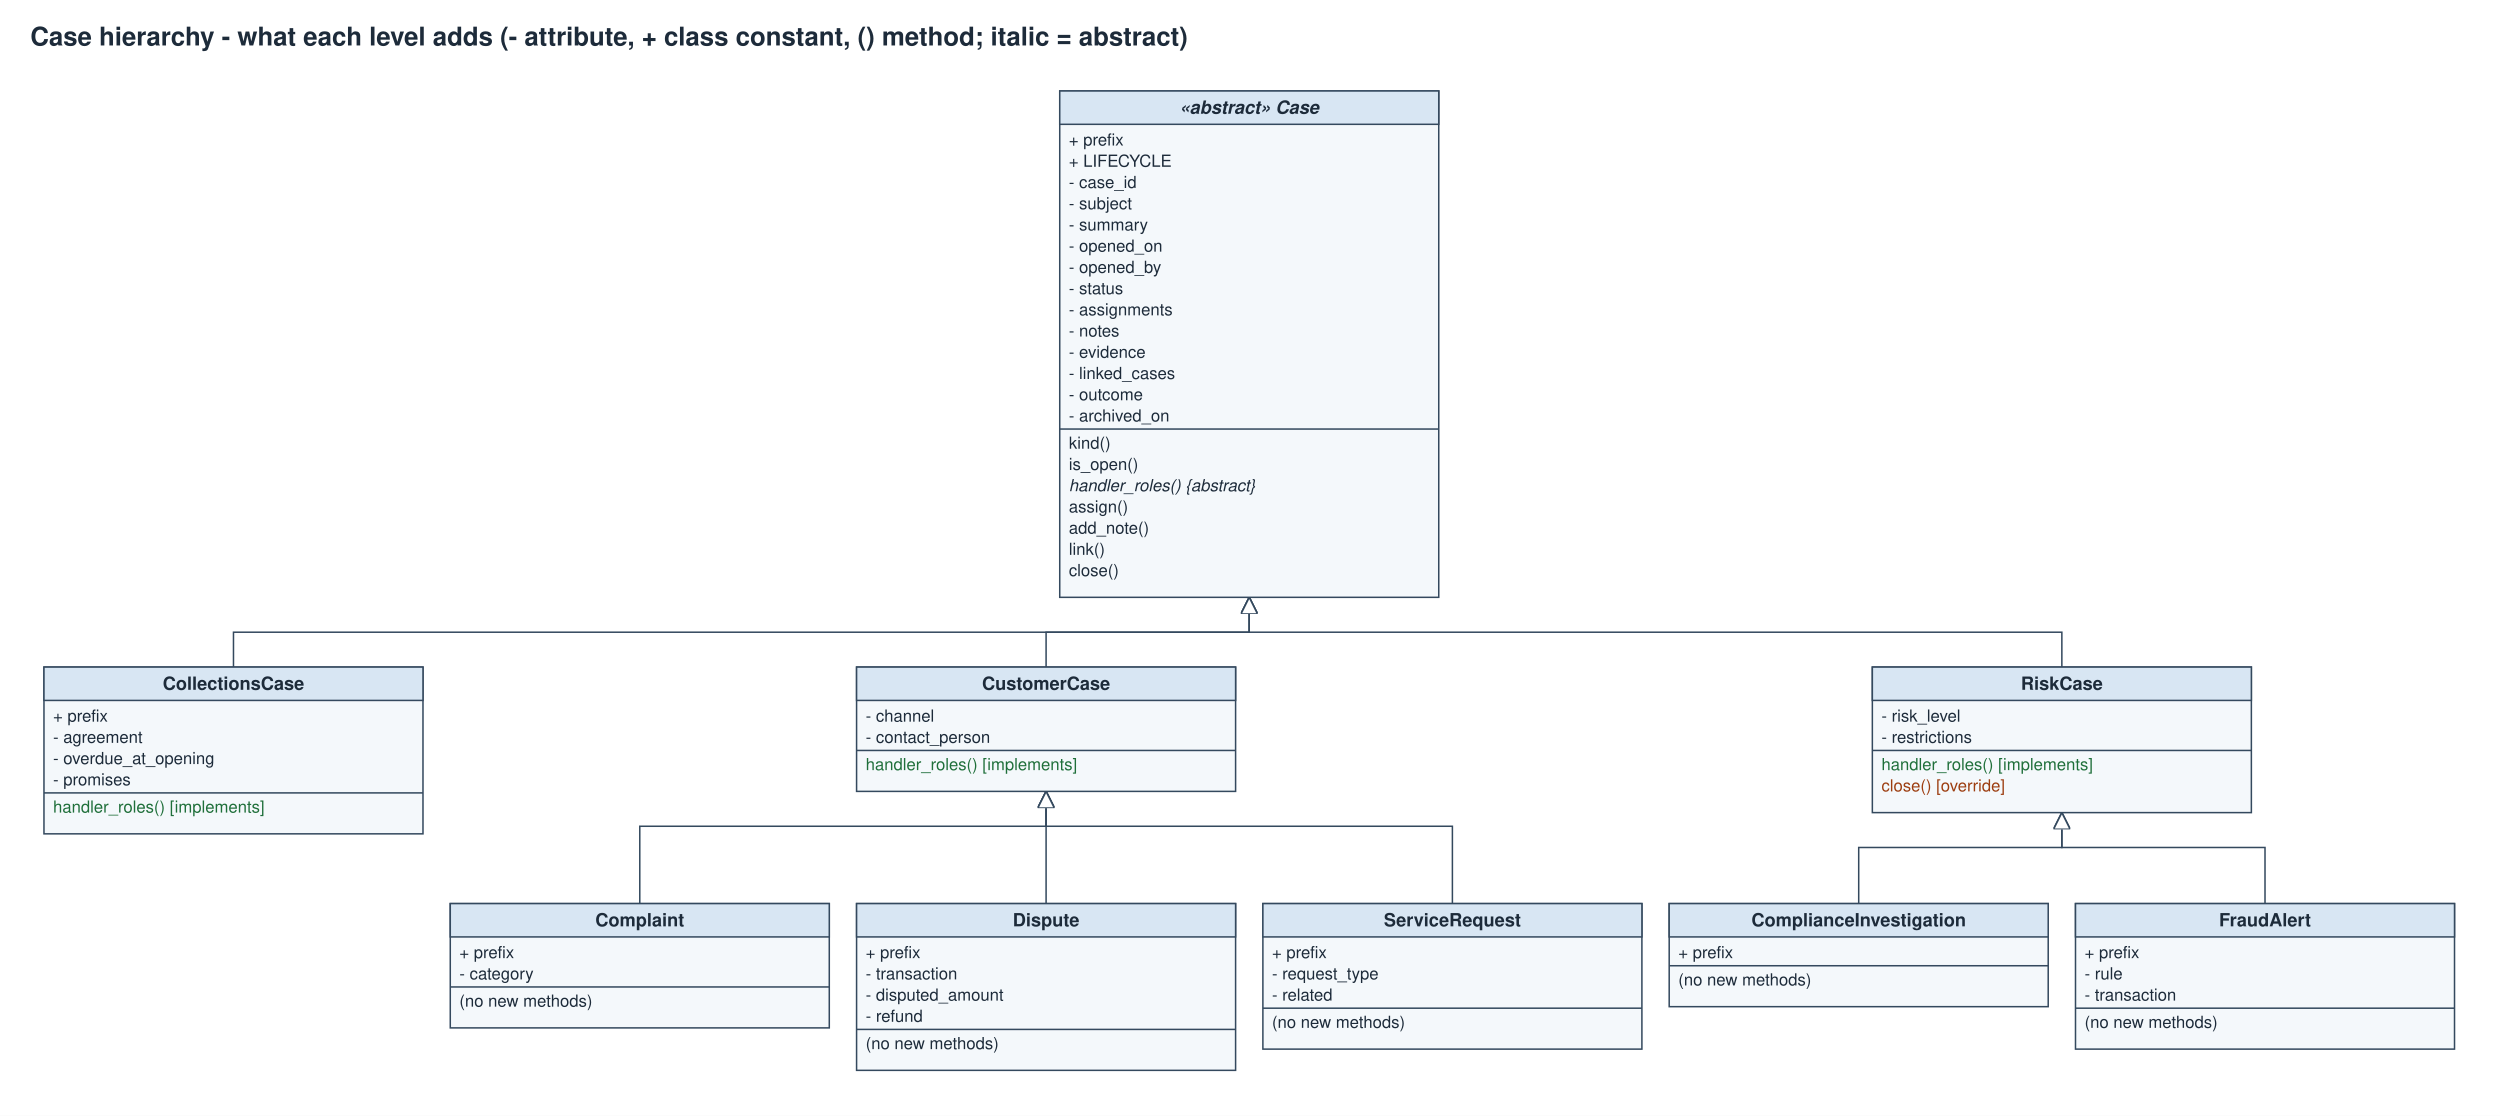
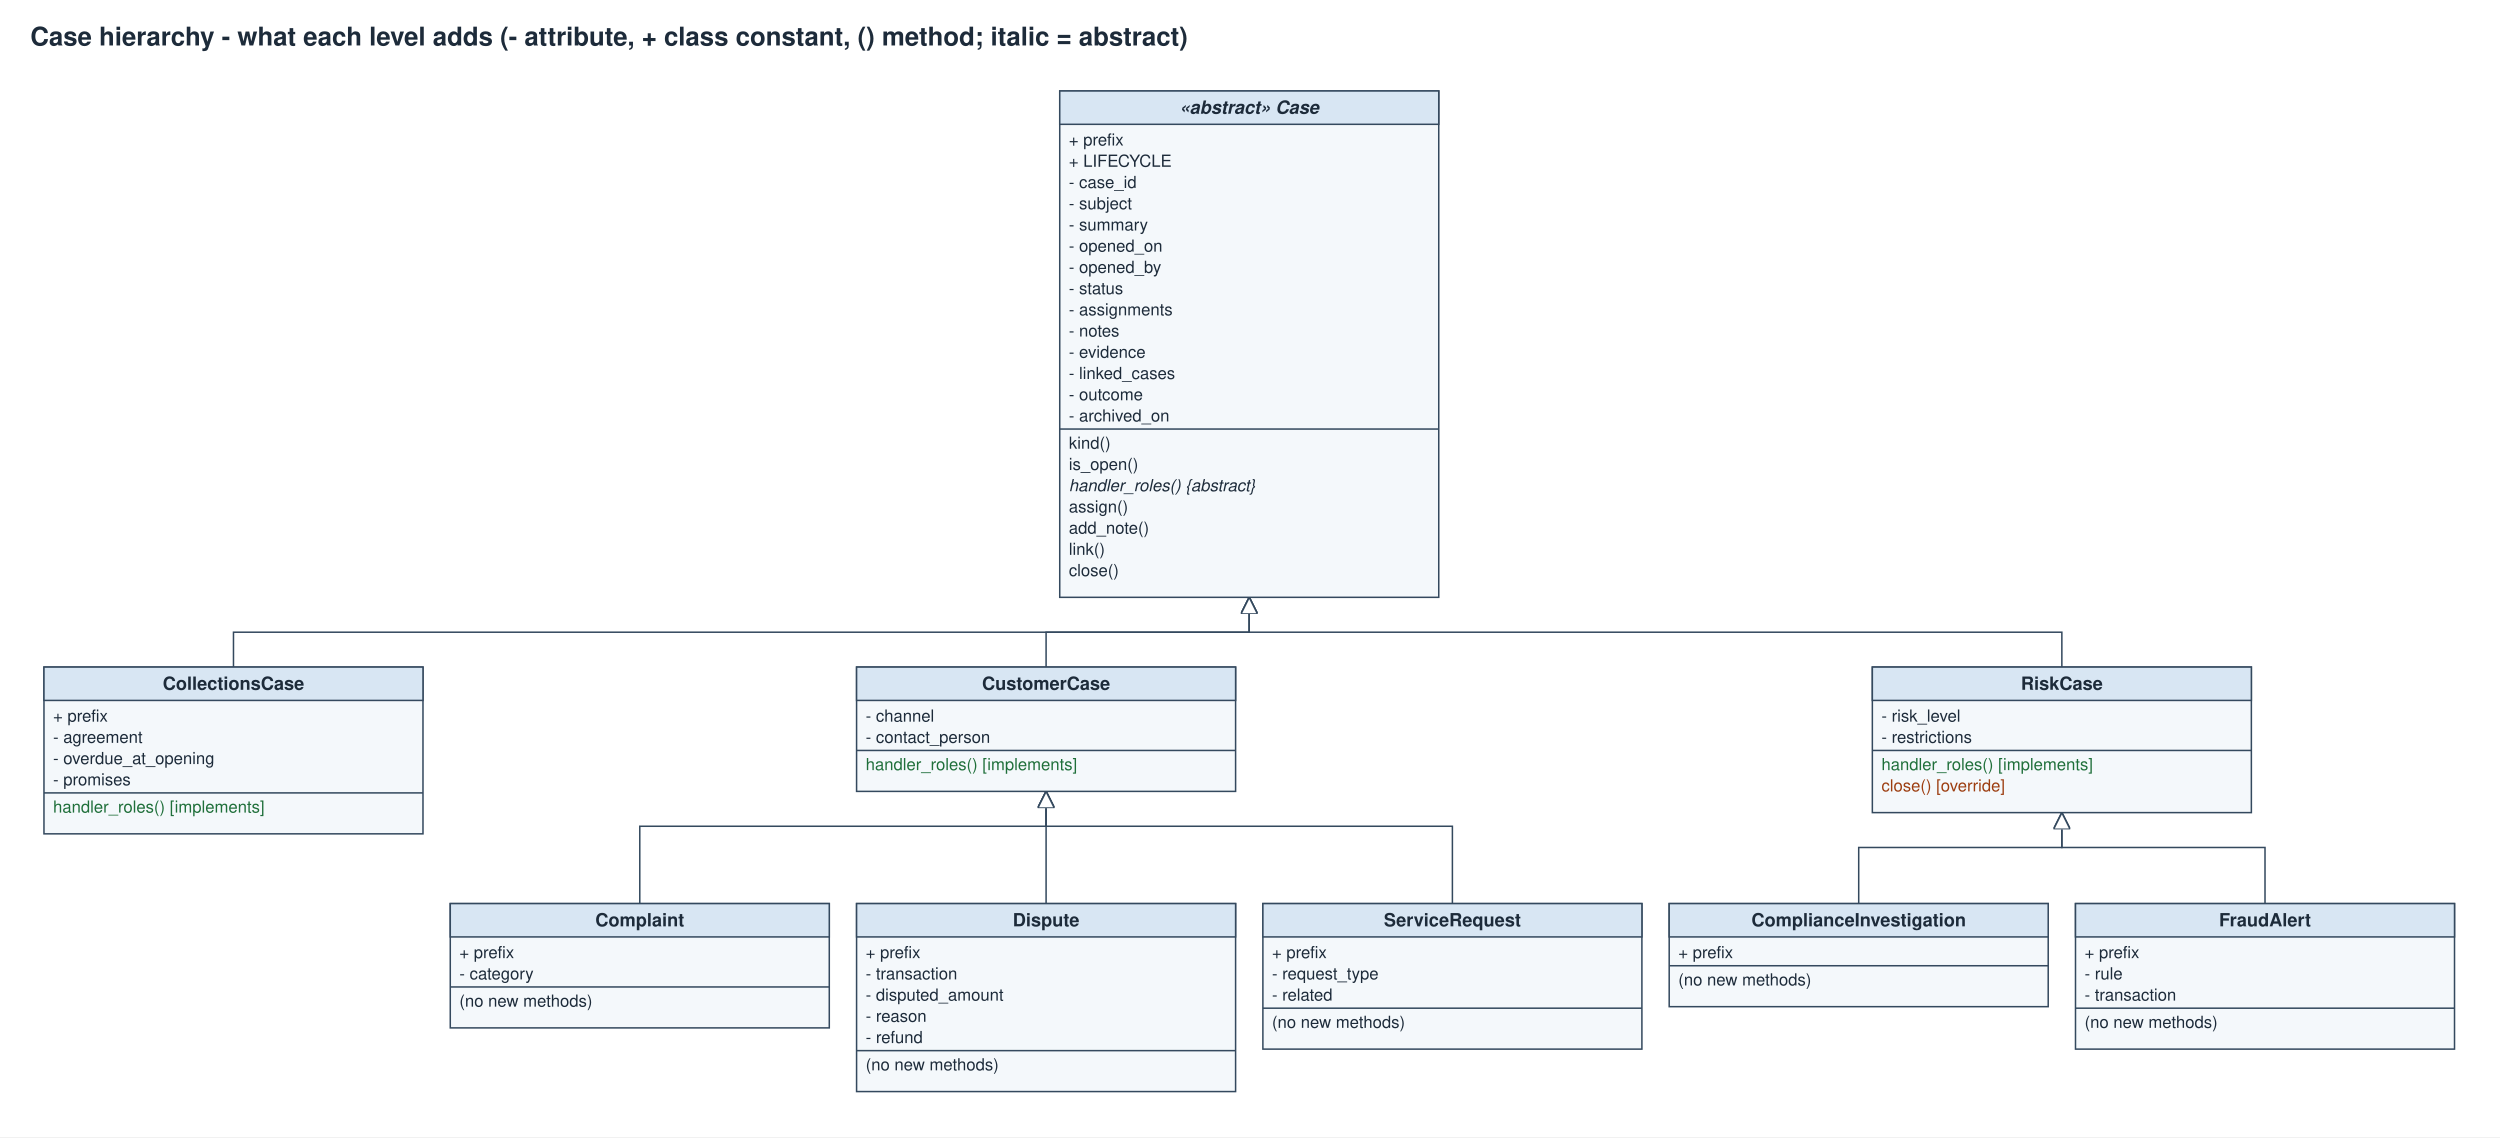
- <svg xmlns="http://www.w3.org/2000/svg" width="1649" height="736" font-family="Helvetica, Arial, sans-serif" font-size="11">
+ <svg xmlns="http://www.w3.org/2000/svg" width="1649" height="750" font-family="Helvetica, Arial, sans-serif" font-size="11">
  <rect width="100%" height="100%" fill="#ffffff" />
  <defs>
    <marker id="tri" viewBox="0 0 10 10" refX="10" refY="5" markerWidth="11" markerHeight="11" orient="auto">
      <path d="M0,0 L10,5 L0,10 z" fill="#ffffff" stroke="#34495e" />
    </marker>
  </defs>
  <text x="20" y="30" font-size="17" font-weight="bold" fill="#1d2b3a">Case hierarchy - what each level adds (- attribute, + class constant, () method; italic = abstract)</text>
  <polyline points="154,440 154,417 824,417 824,394" fill="none" stroke="#34495e" marker-end="url(#tri)" />
  <polyline points="690,440 690,417 824,417 824,394" fill="none" stroke="#34495e" marker-end="url(#tri)" />
  <polyline points="422,596 422,545 690,545 690,522" fill="none" stroke="#34495e" marker-end="url(#tri)" />
  <polyline points="690,596 690,545 690,545 690,522" fill="none" stroke="#34495e" marker-end="url(#tri)" />
  <polyline points="958,596 958,545 690,545 690,522" fill="none" stroke="#34495e" marker-end="url(#tri)" />
  <polyline points="1360,440 1360,417 824,417 824,394" fill="none" stroke="#34495e" marker-end="url(#tri)" />
  <polyline points="1226,596 1226,559 1360,559 1360,536" fill="none" stroke="#34495e" marker-end="url(#tri)" />
  <polyline points="1494,596 1494,559 1360,559 1360,536" fill="none" stroke="#34495e" marker-end="url(#tri)" />
  <rect x="699" y="60" width="250" height="334" fill="#f4f8fb" stroke="#34495e" />
  <rect x="699" y="60" width="250" height="22" fill="#d8e6f3" stroke="#34495e" />
  <text x="824" y="75" text-anchor="middle" font-weight="bold" font-size="12" fill="#1d2b3a" font-style="italic">«abstract» Case</text>
  <text x="705" y="96" fill="#1d2b3a">+ prefix</text>
  <text x="705" y="110" fill="#1d2b3a">+ LIFECYCLE</text>
  <text x="705" y="124" fill="#1d2b3a">- case_id</text>
  <text x="705" y="138" fill="#1d2b3a">- subject</text>
  <text x="705" y="152" fill="#1d2b3a">- summary</text>
  <text x="705" y="166" fill="#1d2b3a">- opened_on</text>
  <text x="705" y="180" fill="#1d2b3a">- opened_by</text>
  <text x="705" y="194" fill="#1d2b3a">- status</text>
  <text x="705" y="208" fill="#1d2b3a">- assignments</text>
  <text x="705" y="222" fill="#1d2b3a">- notes</text>
  <text x="705" y="236" fill="#1d2b3a">- evidence</text>
  <text x="705" y="250" fill="#1d2b3a">- linked_cases</text>
  <text x="705" y="264" fill="#1d2b3a">- outcome</text>
  <text x="705" y="278" fill="#1d2b3a">- archived_on</text>
  <line x1="699" y1="283" x2="949" y2="283" stroke="#34495e" />
  <text x="705" y="296" fill="#1d2b3a">kind()</text>
  <text x="705" y="310" fill="#1d2b3a">is_open()</text>
  <text x="705" y="324" fill="#1d2b3a" font-style="italic">handler_roles()  {abstract}</text>
  <text x="705" y="338" fill="#1d2b3a">assign()</text>
  <text x="705" y="352" fill="#1d2b3a">add_note()</text>
  <text x="705" y="366" fill="#1d2b3a">link()</text>
  <text x="705" y="380" fill="#1d2b3a">close()</text>
  <rect x="29" y="440" width="250" height="110" fill="#f4f8fb" stroke="#34495e" />
  <rect x="29" y="440" width="250" height="22" fill="#d8e6f3" stroke="#34495e" />
  <text x="154" y="455" text-anchor="middle" font-weight="bold" font-size="12" fill="#1d2b3a">CollectionsCase</text>
  <text x="35" y="476" fill="#1d2b3a">+ prefix</text>
  <text x="35" y="490" fill="#1d2b3a">- agreement</text>
  <text x="35" y="504" fill="#1d2b3a">- overdue_at_opening</text>
  <text x="35" y="518" fill="#1d2b3a">- promises</text>
  <line x1="29" y1="523" x2="279" y2="523" stroke="#34495e" />
  <text x="35" y="536" fill="#1f6f3a">handler_roles()  [implements]</text>
  <rect x="565" y="440" width="250" height="82" fill="#f4f8fb" stroke="#34495e" />
  <rect x="565" y="440" width="250" height="22" fill="#d8e6f3" stroke="#34495e" />
  <text x="690" y="455" text-anchor="middle" font-weight="bold" font-size="12" fill="#1d2b3a">CustomerCase</text>
  <text x="571" y="476" fill="#1d2b3a">- channel</text>
  <text x="571" y="490" fill="#1d2b3a">- contact_person</text>
  <line x1="565" y1="495" x2="815" y2="495" stroke="#34495e" />
  <text x="571" y="508" fill="#1f6f3a">handler_roles()  [implements]</text>
  <rect x="297" y="596" width="250" height="82" fill="#f4f8fb" stroke="#34495e" />
  <rect x="297" y="596" width="250" height="22" fill="#d8e6f3" stroke="#34495e" />
  <text x="422" y="611" text-anchor="middle" font-weight="bold" font-size="12" fill="#1d2b3a">Complaint</text>
  <text x="303" y="632" fill="#1d2b3a">+ prefix</text>
  <text x="303" y="646" fill="#1d2b3a">- category</text>
  <line x1="297" y1="651" x2="547" y2="651" stroke="#34495e" />
  <text x="303" y="664" fill="#1d2b3a">(no new methods)</text>
-   <rect x="565" y="596" width="250" height="110" fill="#f4f8fb" stroke="#34495e" />
+   <rect x="565" y="596" width="250" height="124" fill="#f4f8fb" stroke="#34495e" />
  <rect x="565" y="596" width="250" height="22" fill="#d8e6f3" stroke="#34495e" />
  <text x="690" y="611" text-anchor="middle" font-weight="bold" font-size="12" fill="#1d2b3a">Dispute</text>
  <text x="571" y="632" fill="#1d2b3a">+ prefix</text>
  <text x="571" y="646" fill="#1d2b3a">- transaction</text>
  <text x="571" y="660" fill="#1d2b3a">- disputed_amount</text>
-   <text x="571" y="674" fill="#1d2b3a">- refund</text>
-   <line x1="565" y1="679" x2="815" y2="679" stroke="#34495e" />
-   <text x="571" y="692" fill="#1d2b3a">(no new methods)</text>
+   <text x="571" y="674" fill="#1d2b3a">- reason</text>
+   <text x="571" y="688" fill="#1d2b3a">- refund</text>
+   <line x1="565" y1="693" x2="815" y2="693" stroke="#34495e" />
+   <text x="571" y="706" fill="#1d2b3a">(no new methods)</text>
  <rect x="833" y="596" width="250" height="96" fill="#f4f8fb" stroke="#34495e" />
  <rect x="833" y="596" width="250" height="22" fill="#d8e6f3" stroke="#34495e" />
  <text x="958" y="611" text-anchor="middle" font-weight="bold" font-size="12" fill="#1d2b3a">ServiceRequest</text>
  <text x="839" y="632" fill="#1d2b3a">+ prefix</text>
  <text x="839" y="646" fill="#1d2b3a">- request_type</text>
  <text x="839" y="660" fill="#1d2b3a">- related</text>
  <line x1="833" y1="665" x2="1083" y2="665" stroke="#34495e" />
  <text x="839" y="678" fill="#1d2b3a">(no new methods)</text>
  <rect x="1235" y="440" width="250" height="96" fill="#f4f8fb" stroke="#34495e" />
  <rect x="1235" y="440" width="250" height="22" fill="#d8e6f3" stroke="#34495e" />
  <text x="1360" y="455" text-anchor="middle" font-weight="bold" font-size="12" fill="#1d2b3a">RiskCase</text>
  <text x="1241" y="476" fill="#1d2b3a">- risk_level</text>
  <text x="1241" y="490" fill="#1d2b3a">- restrictions</text>
  <line x1="1235" y1="495" x2="1485" y2="495" stroke="#34495e" />
  <text x="1241" y="508" fill="#1f6f3a">handler_roles()  [implements]</text>
  <text x="1241" y="522" fill="#9c3d10">close()  [override]</text>
  <rect x="1101" y="596" width="250" height="68" fill="#f4f8fb" stroke="#34495e" />
  <rect x="1101" y="596" width="250" height="22" fill="#d8e6f3" stroke="#34495e" />
  <text x="1226" y="611" text-anchor="middle" font-weight="bold" font-size="12" fill="#1d2b3a">ComplianceInvestigation</text>
  <text x="1107" y="632" fill="#1d2b3a">+ prefix</text>
  <line x1="1101" y1="637" x2="1351" y2="637" stroke="#34495e" />
  <text x="1107" y="650" fill="#1d2b3a">(no new methods)</text>
  <rect x="1369" y="596" width="250" height="96" fill="#f4f8fb" stroke="#34495e" />
  <rect x="1369" y="596" width="250" height="22" fill="#d8e6f3" stroke="#34495e" />
  <text x="1494" y="611" text-anchor="middle" font-weight="bold" font-size="12" fill="#1d2b3a">FraudAlert</text>
  <text x="1375" y="632" fill="#1d2b3a">+ prefix</text>
  <text x="1375" y="646" fill="#1d2b3a">- rule</text>
  <text x="1375" y="660" fill="#1d2b3a">- transaction</text>
  <line x1="1369" y1="665" x2="1619" y2="665" stroke="#34495e" />
  <text x="1375" y="678" fill="#1d2b3a">(no new methods)</text>
</svg>
